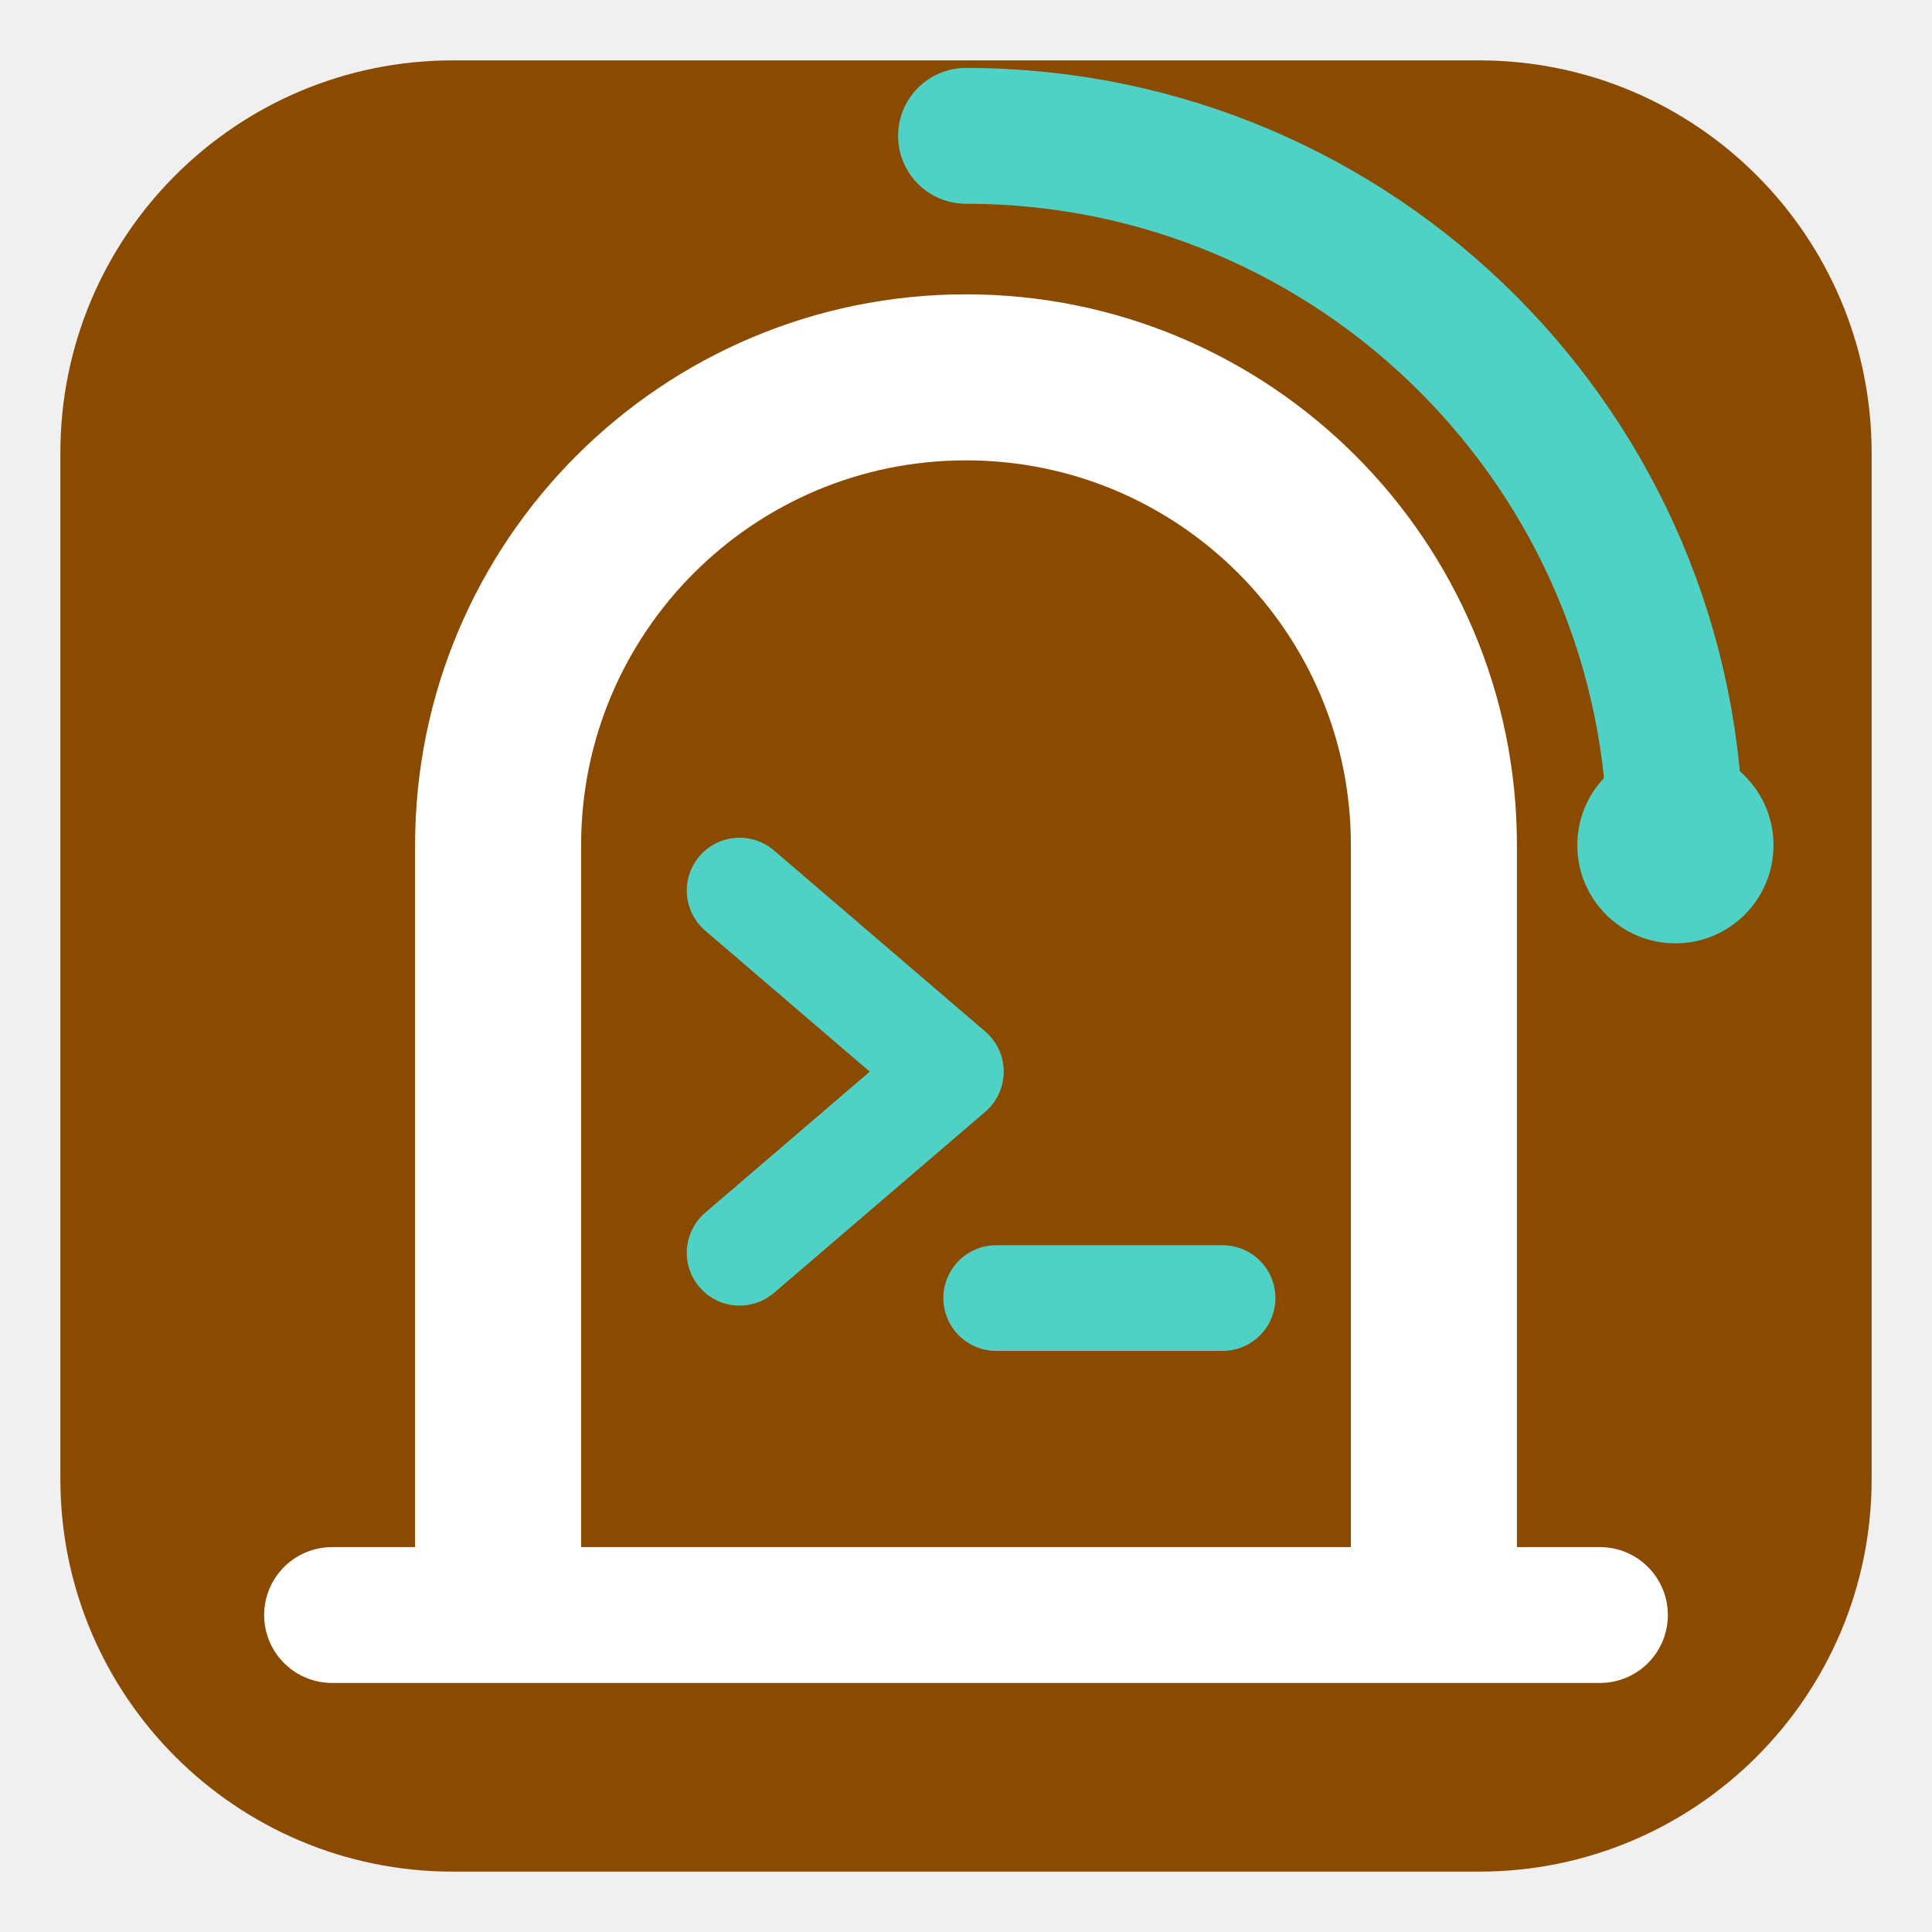
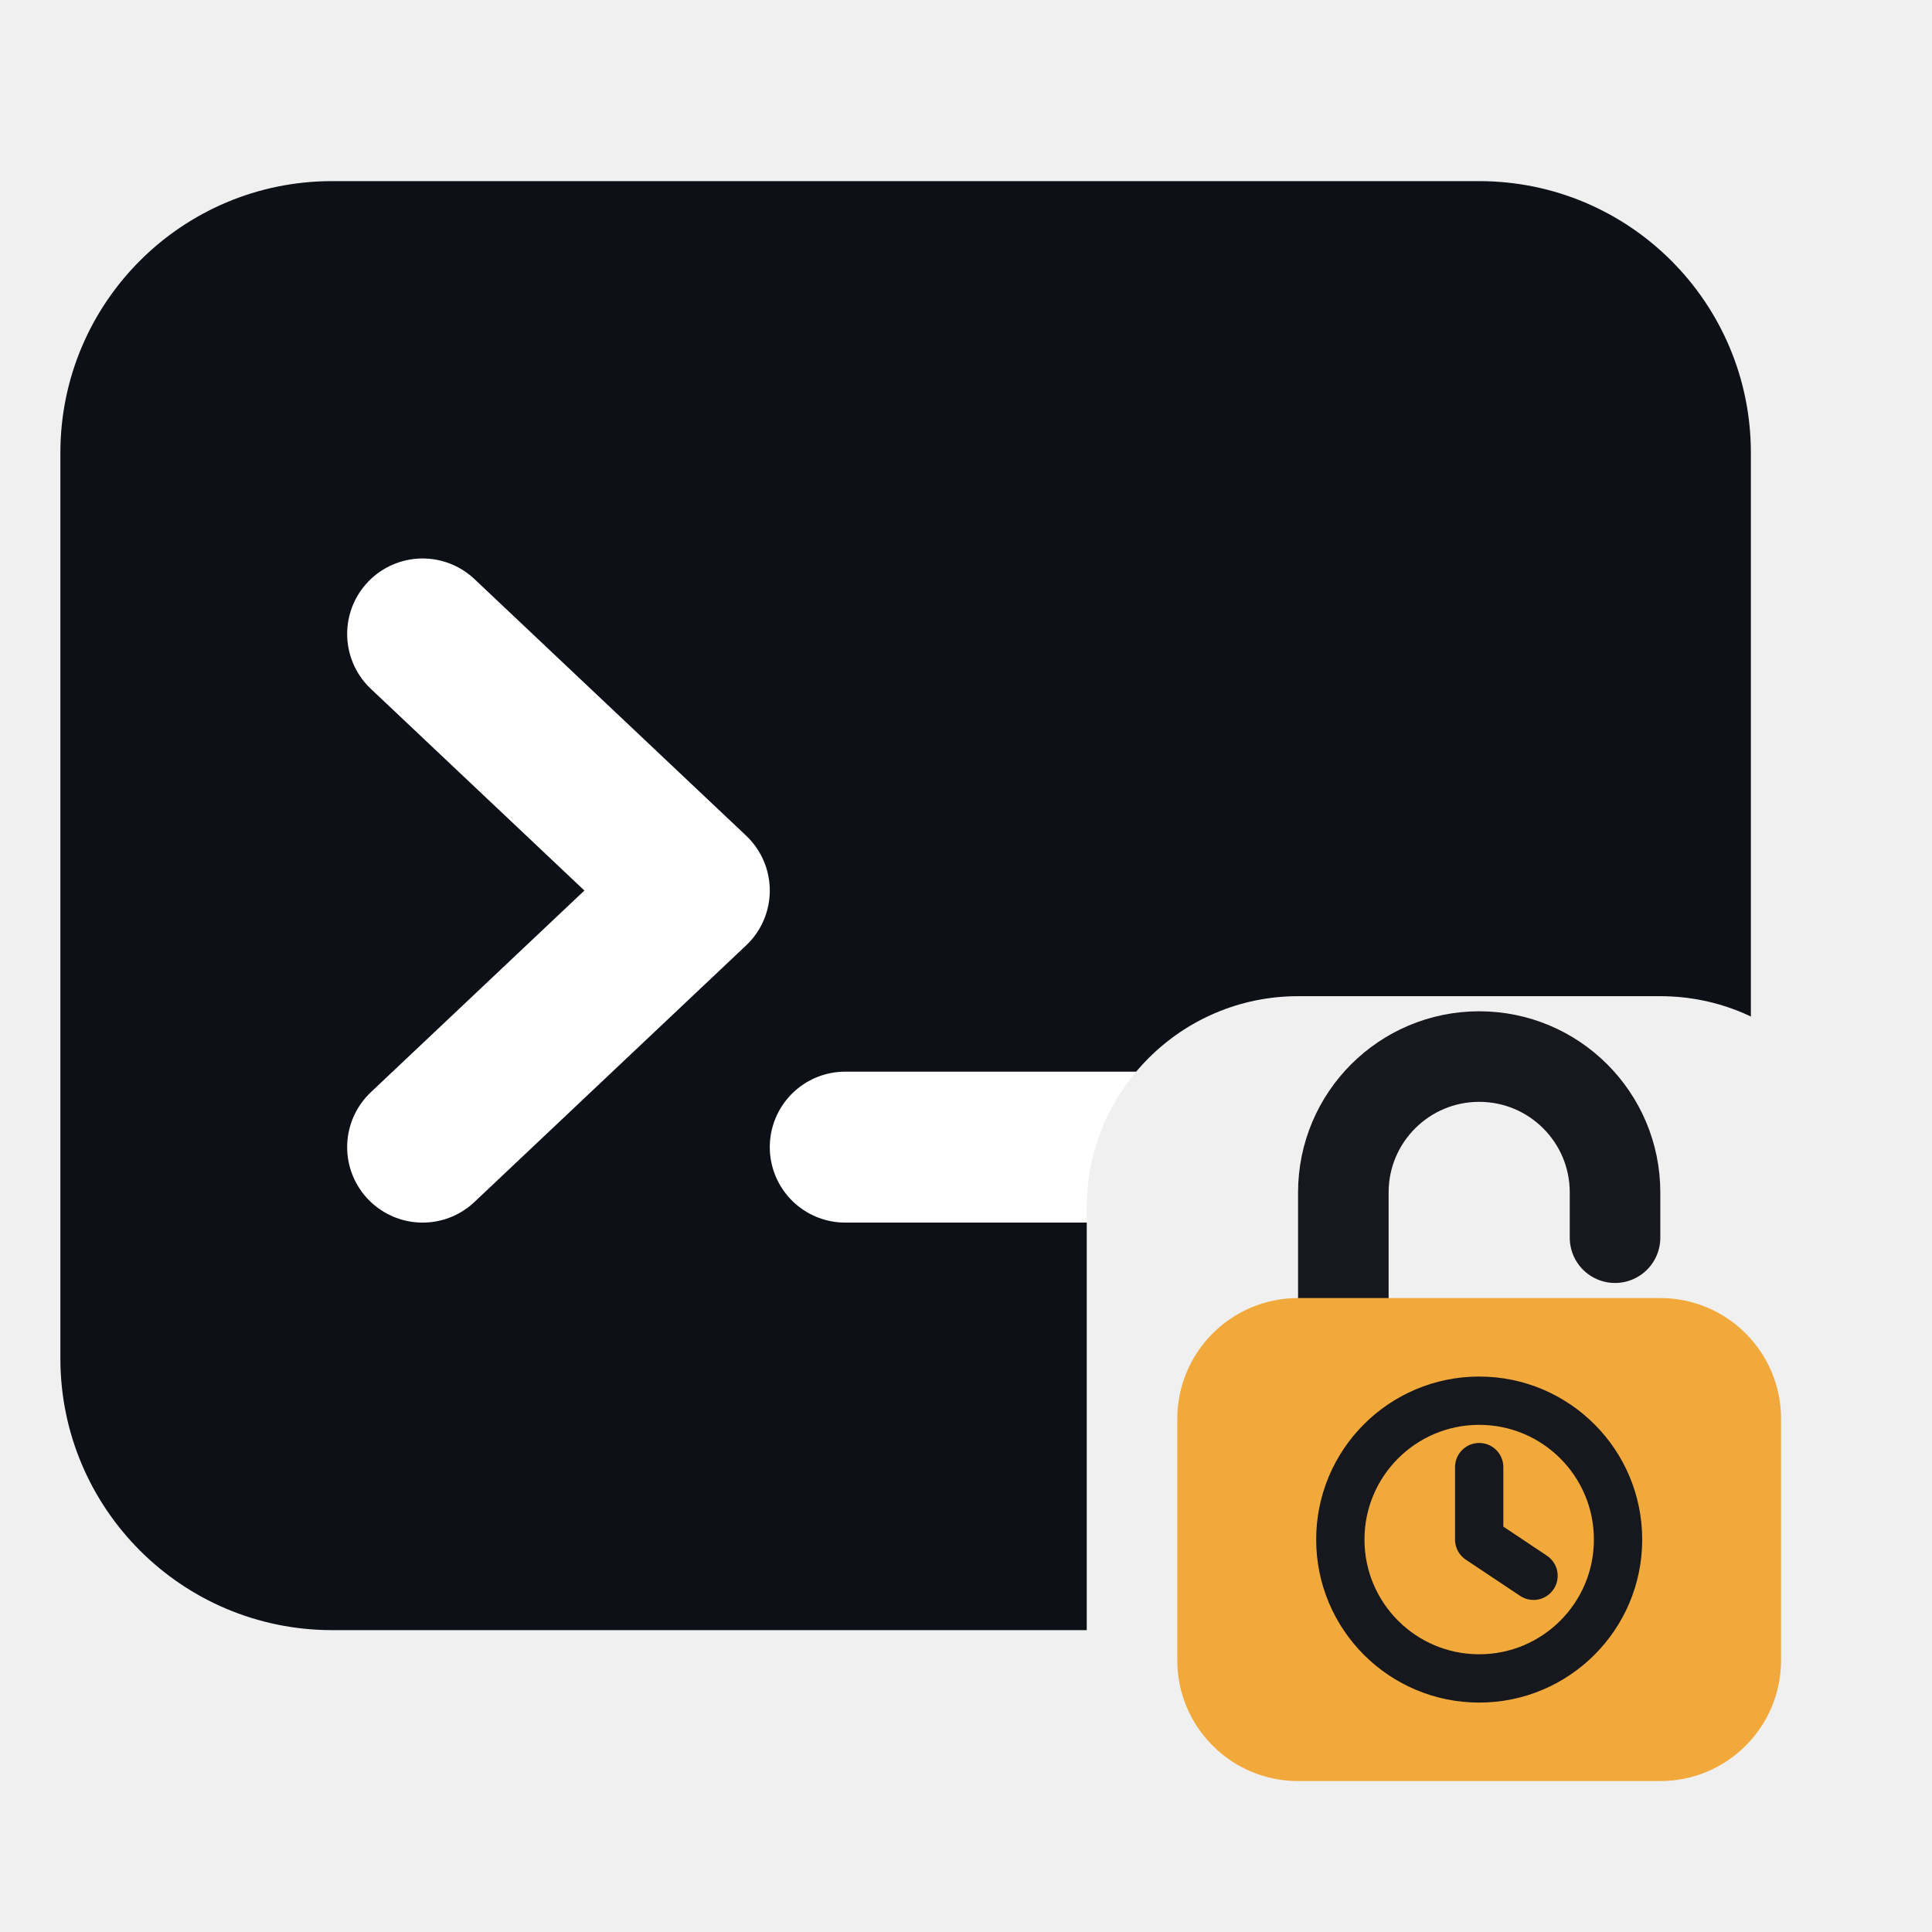
- <svg xmlns="http://www.w3.org/2000/svg" width="256" height="256" viewBox="0 0 256 256">
-   <rect x="8" y="8" width="240" height="240" rx="52" fill="#8a4b00" />
-   <path d="M66 214 V112 a62 62 0 0 1 124 0 V214" fill="none" stroke="#ffffff" stroke-width="22" stroke-linejoin="round" />
-   <path d="M128 18 a94 94 0 0 1 94 94" fill="none" stroke="#4fd1c5" stroke-width="18" stroke-linecap="round" />
-   <circle cx="222" cy="112" r="13" fill="#4fd1c5" />
-   <polyline points="98,118 126,142 98,166" fill="none" stroke="#4fd1c5" stroke-width="14" stroke-linecap="round" stroke-linejoin="round" />
-   <line x1="132" y1="172" x2="162" y2="172" stroke="#4fd1c5" stroke-width="14" stroke-linecap="round" />
-   <line x1="44" y1="214" x2="212" y2="214" stroke="#ffffff" stroke-width="18" stroke-linecap="round" />
+ <svg xmlns="http://www.w3.org/2000/svg" viewBox="0 0 64 64" width="64" height="64">
+   <mask id="knock" maskUnits="userSpaceOnUse" x="0" y="0" width="64" height="64">
+     <rect width="64" height="64" fill="#fff" />
+     <path d="M43 33 H55 A7 7 0 0 1 62 40 V55 A7 7 0 0 1 55 62 H43 A7 7 0 0 1 36 55 V40 A7 7 0 0 1 43 33 Z" fill="#000" />
+   </mask>
+   <g mask="url(#knock)">
+     <path d="M11 7 H49 A8 8 0 0 1 57 15 V45 A8 8 0 0 1 49 53 H11 A8 8 0 0 1 3 45 V15 A8 8 0 0 1 11 7 Z" fill="#0D1117" stroke="#0D1117" stroke-width="2" stroke-linecap="round" stroke-linejoin="round" />
+     <path d="M14 21 L23 29.5 L14 38 M28 38 H40" fill="none" stroke="#FFFFFF" stroke-width="5" stroke-linecap="round" stroke-linejoin="round" />
+   </g>
+   <path d="M44.5 43.5 V39.5 A4.5 4.5 0 0 1 53.5 39.5 V41" fill="none" stroke="#16181D" stroke-width="3" stroke-linecap="round" stroke-linejoin="round" />
+   <path d="M43 43 H55 A4 4 0 0 1 59 47 V55 A4 4 0 0 1 55 59 H43 A4 4 0 0 1 39 55 V47 A4 4 0 0 1 43 43 Z" fill="#F2A93B" stroke="none" stroke-width="0" stroke-linecap="round" stroke-linejoin="round" />
+   <path d="M44.4 51 a4.6 4.6 0 1 0 9.2 0 a4.6 4.6 0 1 0 -9.2 0 Z" fill="none" stroke="#16181D" stroke-width="1.6" stroke-linecap="round" stroke-linejoin="round" />
+   <path d="M49 48.6 V51 L50.8 52.2" fill="none" stroke="#16181D" stroke-width="1.6" stroke-linecap="round" stroke-linejoin="round" />
</svg>
